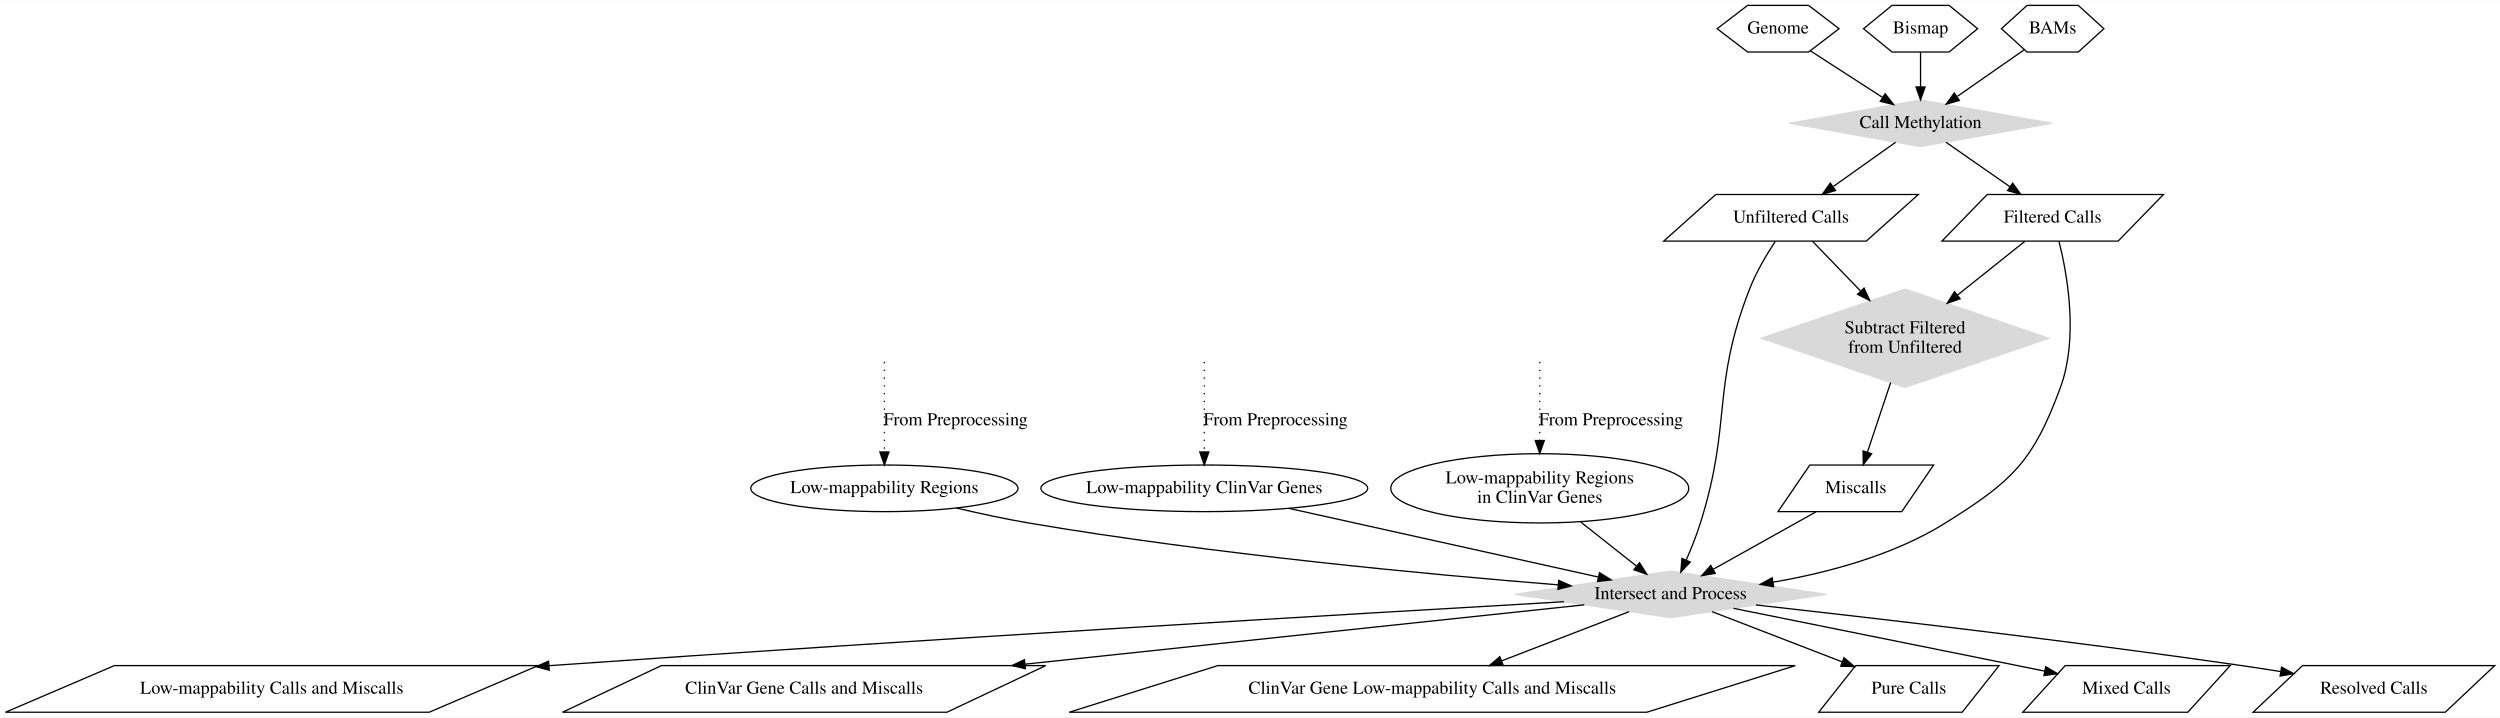
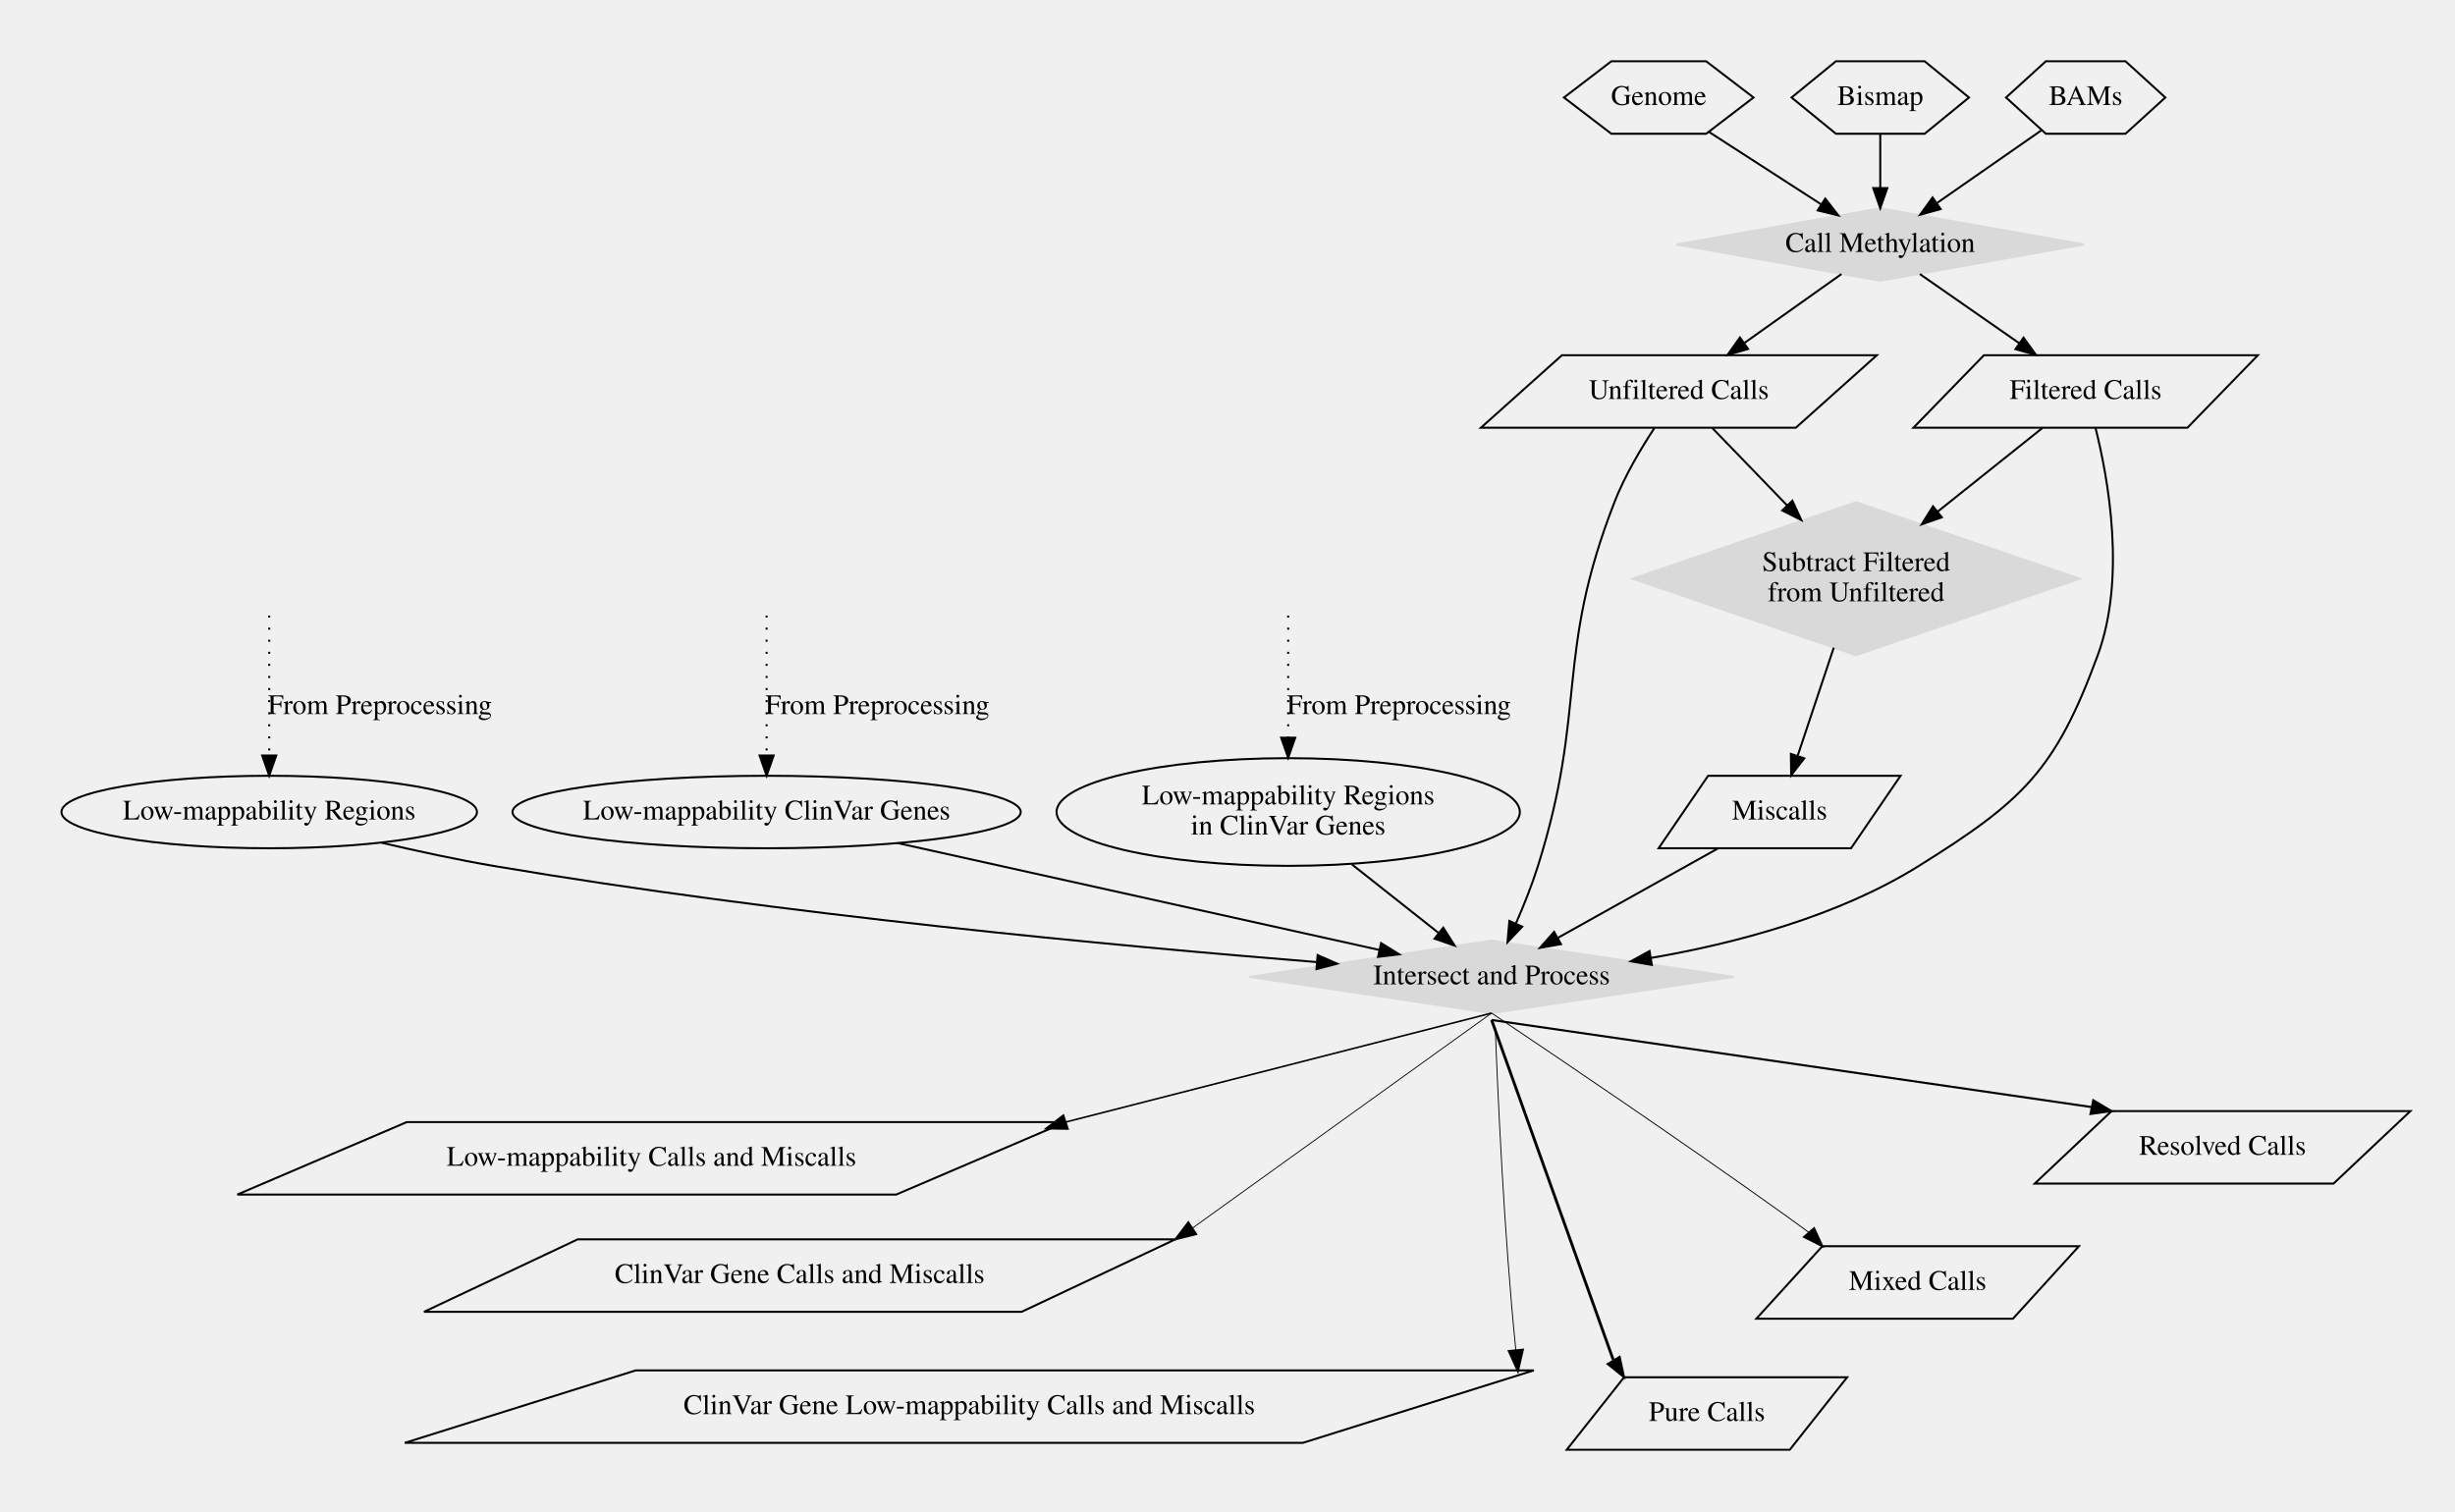
- <svg xmlns="http://www.w3.org/2000/svg" width="1930pt" height="554pt" viewBox="0.00 0.00 1930.22 553.74">
-   <g id="graph0" class="graph" transform="scale(1 1) rotate(0) translate(4 549.74)">
-     <polygon fill="white" stroke="transparent" points="-4,4 -4,-549.74 1926.22,-549.74 1926.22,4 -4,4" />
+ <svg xmlns="http://www.w3.org/2000/svg" width="1218.947pt" height="750.529pt" viewBox="0 0 1219.086 750.176" version="1.1" id="svg304">
+   <defs id="defs308" />
+   <g id="graph0" class="graph" transform="translate(-545.1466,575.9517)">
    <g id="node4" class="node">
-       <ellipse fill="none" stroke="black" cx="678.83" cy="-172.87" rx="103.18" ry="18" />
-       <text text-anchor="middle" x="678.83" y="-169.17" font-family="Times,serif" font-size="14.00">Low-mappability Regions</text>
+       <ellipse fill="none" stroke="#000000" cx="678.83" cy="-172.87" rx="103.18" ry="18" id="ellipse8" />
+       <text text-anchor="middle" x="678.83" y="-169.17" font-family="Times, serif" font-size="14px" id="text10">Low-mappability Regions</text>
    </g>
    <g id="edge1" class="edge">
-       <path fill="none" stroke="black" stroke-dasharray="1,5" d="M678.83,-270.45C678.83,-252.03 678.83,-222.63 678.83,-201.1" />
-       <polygon fill="black" stroke="black" points="682.33,-200.95 678.83,-190.95 675.33,-200.95 682.33,-200.95" />
-       <text text-anchor="middle" x="733.83" y="-221.54" font-family="Times,serif" font-size="14.00">From Preprocessing</text>
+       <path fill="none" stroke="#000000" stroke-dasharray="1, 5" d="m 678.83,-270.45 c 0,18.42 0,47.82 0,69.35" id="path15" />
+       <polygon fill="#000000" stroke="#000000" points="682.33,-200.95 678.83,-190.95 675.33,-200.95 " id="polygon17" />
+       <text text-anchor="middle" x="733.83" y="-221.54" font-family="Times, serif" font-size="14px" id="text19">From Preprocessing</text>
    </g>
    <g id="node5" class="node">
-       <ellipse fill="none" stroke="black" cx="925.83" cy="-172.87" rx="126.18" ry="18" />
-       <text text-anchor="middle" x="925.83" y="-169.17" font-family="Times,serif" font-size="14.00">Low-mappability ClinVar Genes</text>
+       <ellipse fill="none" stroke="#000000" cx="925.83" cy="-172.87" rx="126.18" ry="18" id="ellipse24" />
+       <text text-anchor="middle" x="925.83" y="-169.17" font-family="Times, serif" font-size="14px" id="text26">Low-mappability ClinVar Genes</text>
    </g>
    <g id="edge2" class="edge">
-       <path fill="none" stroke="black" stroke-dasharray="1,5" d="M925.83,-270.45C925.83,-252.03 925.83,-222.63 925.83,-201.1" />
-       <polygon fill="black" stroke="black" points="929.33,-200.95 925.83,-190.95 922.33,-200.95 929.33,-200.95" />
-       <text text-anchor="middle" x="980.83" y="-221.54" font-family="Times,serif" font-size="14.00">From Preprocessing</text>
+       <path fill="none" stroke="#000000" stroke-dasharray="1, 5" d="m 925.83,-270.45 c 0,18.42 0,47.82 0,69.35" id="path31" />
+       <polygon fill="#000000" stroke="#000000" points="929.33,-200.95 925.83,-190.95 922.33,-200.95 " id="polygon33" />
+       <text text-anchor="middle" x="980.83" y="-221.54" font-family="Times, serif" font-size="14px" id="text35">From Preprocessing</text>
    </g>
    <g id="node6" class="node">
-       <ellipse fill="none" stroke="black" cx="1184.83" cy="-172.87" rx="115.02" ry="26.74" />
-       <text text-anchor="middle" x="1184.83" y="-176.67" font-family="Times,serif" font-size="14.00">Low-mappability Regions </text>
-       <text text-anchor="middle" x="1184.83" y="-161.67" font-family="Times,serif" font-size="14.00">in ClinVar Genes</text>
+       <ellipse fill="none" stroke="#000000" cx="1184.83" cy="-172.87" rx="115.02" ry="26.74" id="ellipse40" />
+       <text text-anchor="middle" x="1184.83" y="-176.67" font-family="Times, serif" font-size="14px" id="text42">Low-mappability Regions</text>
+       <text text-anchor="middle" x="1184.83" y="-161.67" font-family="Times, serif" font-size="14px" id="text44">in ClinVar Genes</text>
    </g>
    <g id="edge3" class="edge">
-       <path fill="none" stroke="black" stroke-dasharray="1,5" d="M1184.83,-270.45C1184.83,-254.45 1184.83,-230.15 1184.83,-209.94" />
-       <polygon fill="black" stroke="black" points="1188.33,-209.8 1184.83,-199.8 1181.33,-209.8 1188.33,-209.8" />
-       <text text-anchor="middle" x="1239.83" y="-221.54" font-family="Times,serif" font-size="14.00">From Preprocessing</text>
+       <path fill="none" stroke="#000000" stroke-dasharray="1, 5" d="m 1184.83,-270.45 c 0,16 0,40.3 0,60.51" id="path49" />
+       <polygon fill="#000000" stroke="#000000" points="1188.33,-209.8 1184.83,-199.8 1181.33,-209.8 " id="polygon51" />
+       <text text-anchor="middle" x="1239.83" y="-221.54" font-family="Times, serif" font-size="14px" id="text53">From Preprocessing</text>
    </g>
    <g id="node15" class="node">
-       <polygon fill="#d9d9d9" stroke="#d9d9d9" points="1285.83,-109 1165.52,-91 1285.83,-73 1406.15,-91 1285.83,-109" />
-       <text text-anchor="middle" x="1285.83" y="-87.3" font-family="Times,serif" font-size="14.00">Intersect and Process</text>
+       <polygon fill="#d9d9d9" stroke="#d9d9d9" points="1406.15,-91 1285.83,-109 1165.52,-91 1285.83,-73 " id="polygon58" />
+       <text text-anchor="middle" x="1285.83" y="-87.3" font-family="Times, serif" font-size="14px" id="text60">Intersect and Process</text>
    </g>
    <g id="edge15" class="edge">
-       <path fill="none" stroke="black" d="M734.4,-157.67C752.33,-153.45 772.34,-149.13 790.83,-146 932.98,-121.92 1100,-106.29 1199.16,-98.33" />
-       <polygon fill="black" stroke="black" points="1199.44,-101.82 1209.13,-97.54 1198.88,-94.84 1199.44,-101.82" />
+       <path fill="none" stroke="#000000" d="m 734.4,-157.67 c 17.93,4.22 37.94,8.54 56.43,11.67 142.15,24.08 309.17,39.71 408.33,47.67" id="path65" />
+       <polygon fill="#000000" stroke="#000000" points="1199.44,-101.82 1209.13,-97.54 1198.88,-94.84 " id="polygon67" />
    </g>
    <g id="edge16" class="edge">
-       <path fill="none" stroke="black" d="M991.03,-157.41C1059.31,-142.26 1165.41,-118.72 1229.97,-104.39" />
-       <polygon fill="black" stroke="black" points="1230.96,-107.76 1239.97,-102.18 1229.44,-100.93 1230.96,-107.76" />
+       <path fill="none" stroke="#000000" d="m 991.03,-157.41 c 68.28,15.15 174.38,38.69 238.94,53.02" id="path72" />
+       <polygon fill="#000000" stroke="#000000" points="1230.96,-107.76 1239.97,-102.18 1229.44,-100.93 " id="polygon74" />
    </g>
    <g id="edge17" class="edge">
-       <path fill="none" stroke="black" d="M1216.51,-146.82C1230.28,-135.93 1246.22,-123.33 1259.34,-112.95" />
-       <polygon fill="black" stroke="black" points="1261.83,-115.45 1267.5,-106.5 1257.49,-109.96 1261.83,-115.45" />
+       <path fill="none" stroke="#000000" d="m 1216.51,-146.82 c 13.77,10.89 29.71,23.49 42.83,33.87" id="path79" />
+       <polygon fill="#000000" stroke="#000000" points="1261.83,-115.45 1267.5,-106.5 1257.49,-109.96 " id="polygon81" />
    </g>
    <g id="node7" class="node">
-       <polygon fill="none" stroke="black" points="1415.9,-527.74 1392.37,-545.74 1345.3,-545.74 1321.77,-527.74 1345.3,-509.74 1392.37,-509.74 1415.9,-527.74" />
-       <text text-anchor="middle" x="1368.83" y="-524.04" font-family="Times,serif" font-size="14.00">Genome</text>
+       <polygon fill="none" stroke="#000000" points="1321.77,-527.74 1345.3,-509.74 1392.37,-509.74 1415.9,-527.74 1392.37,-545.74 1345.3,-545.74 " id="polygon86" />
+       <text text-anchor="middle" x="1368.83" y="-524.04" font-family="Times, serif" font-size="14px" id="text88">Genome</text>
    </g>
    <g id="node10" class="node">
-       <polygon fill="#d9d9d9" stroke="#d9d9d9" points="1478.83,-472.74 1377.62,-454.74 1478.83,-436.74 1580.05,-454.74 1478.83,-472.74" />
-       <text text-anchor="middle" x="1478.83" y="-451.04" font-family="Times,serif" font-size="14.00">Call Methylation</text>
+       <polygon fill="#d9d9d9" stroke="#d9d9d9" points="1580.05,-454.74 1478.83,-472.74 1377.62,-454.74 1478.83,-436.74 " id="polygon93" />
+       <text text-anchor="middle" x="1478.83" y="-451.04" font-family="Times, serif" font-size="14px" id="text95">Call Methylation</text>
    </g>
    <g id="edge4" class="edge">
-       <path fill="none" stroke="black" d="M1393.8,-510.63C1410.31,-499.97 1432.04,-485.94 1449.4,-474.74" />
-       <polygon fill="black" stroke="black" points="1451.53,-477.53 1458.03,-469.17 1447.73,-471.65 1451.53,-477.53" />
+       <path fill="none" stroke="#000000" d="m 1393.8,-510.63 c 16.51,10.66 38.24,24.69 55.6,35.89" id="path100" />
+       <polygon fill="#000000" stroke="#000000" points="1451.53,-477.53 1458.03,-469.17 1447.73,-471.65 " id="polygon102" />
    </g>
    <g id="node8" class="node">
-       <polygon fill="none" stroke="black" points="1522.89,-527.74 1500.86,-545.74 1456.81,-545.74 1434.78,-527.74 1456.81,-509.74 1500.86,-509.74 1522.89,-527.74" />
-       <text text-anchor="middle" x="1478.83" y="-524.04" font-family="Times,serif" font-size="14.00">Bismap</text>
+       <polygon fill="none" stroke="#000000" points="1434.78,-527.74 1456.81,-509.74 1500.86,-509.74 1522.89,-527.74 1500.86,-545.74 1456.81,-545.74 " id="polygon107" />
+       <text text-anchor="middle" x="1478.83" y="-524.04" font-family="Times, serif" font-size="14px" id="text109">Bismap</text>
    </g>
    <g id="edge6" class="edge">
-       <path fill="none" stroke="black" d="M1478.83,-509.55C1478.83,-501.53 1478.83,-491.79 1478.83,-482.81" />
-       <polygon fill="black" stroke="black" points="1482.33,-482.77 1478.83,-472.77 1475.33,-482.77 1482.33,-482.77" />
+       <path fill="none" stroke="#000000" d="m 1478.83,-509.55 c 0,8.02 0,17.76 0,26.74" id="path114" />
+       <polygon fill="#000000" stroke="#000000" points="1482.33,-482.77 1478.83,-472.77 1475.33,-482.77 " id="polygon116" />
    </g>
    <g id="node9" class="node">
-       <polygon fill="none" stroke="black" points="1620.39,-527.74 1600.61,-545.74 1561.06,-545.74 1541.28,-527.74 1561.06,-509.74 1600.61,-509.74 1620.39,-527.74" />
-       <text text-anchor="middle" x="1580.83" y="-524.04" font-family="Times,serif" font-size="14.00">BAMs</text>
+       <polygon fill="none" stroke="#000000" points="1541.28,-527.74 1561.06,-509.74 1600.61,-509.74 1620.39,-527.74 1600.61,-545.74 1561.06,-545.74 " id="polygon121" />
+       <text text-anchor="middle" x="1580.83" y="-524.04" font-family="Times, serif" font-size="14px" id="text123">BAMs</text>
    </g>
    <g id="edge5" class="edge">
-       <path fill="none" stroke="black" d="M1558.95,-511.51C1543.84,-500.99 1523.6,-486.9 1507.24,-475.51" />
-       <polygon fill="black" stroke="black" points="1508.82,-472.34 1498.61,-469.5 1504.82,-478.09 1508.82,-472.34" />
+       <path fill="none" stroke="#000000" d="m 1558.95,-511.51 c -15.11,10.52 -35.35,24.61 -51.71,36" id="path128" />
+       <polygon fill="#000000" stroke="#000000" points="1508.82,-472.34 1498.61,-469.5 1504.82,-478.09 " id="polygon130" />
    </g>
    <g id="node11" class="node">
-       <polygon fill="none" stroke="black" points="1477.14,-399.74 1320.76,-399.74 1280.53,-363.74 1436.91,-363.74 1477.14,-399.74" />
-       <text text-anchor="middle" x="1378.83" y="-378.04" font-family="Times,serif" font-size="14.00">Unfiltered Calls</text>
+       <polygon fill="none" stroke="#000000" points="1436.91,-363.74 1477.14,-399.74 1320.76,-399.74 1280.53,-363.74 " id="polygon135" />
+       <text text-anchor="middle" x="1378.83" y="-378.04" font-family="Times, serif" font-size="14px" id="text137">Unfiltered Calls</text>
    </g>
    <g id="edge7" class="edge">
-       <path fill="none" stroke="black" d="M1459.55,-440.05C1445.95,-430.39 1427.4,-417.22 1411.51,-405.94" />
-       <polygon fill="black" stroke="black" points="1413.19,-402.84 1403.01,-399.9 1409.14,-408.55 1413.19,-402.84" />
+       <path fill="none" stroke="#000000" d="m 1459.55,-440.05 c -13.6,9.66 -32.15,22.83 -48.04,34.11" id="path142" />
+       <polygon fill="#000000" stroke="#000000" points="1413.19,-402.84 1403.01,-399.9 1409.14,-408.55 " id="polygon144" />
    </g>
    <g id="node12" class="node">
-       <polygon fill="none" stroke="black" points="1666.36,-399.74 1530.31,-399.74 1495.31,-363.74 1631.36,-363.74 1666.36,-399.74" />
-       <text text-anchor="middle" x="1580.83" y="-378.04" font-family="Times,serif" font-size="14.00">Filtered Calls</text>
+       <polygon fill="none" stroke="#000000" points="1631.36,-363.74 1666.36,-399.74 1530.31,-399.74 1495.31,-363.74 " id="polygon149" />
+       <text text-anchor="middle" x="1580.83" y="-378.04" font-family="Times, serif" font-size="14px" id="text151">Filtered Calls</text>
    </g>
    <g id="edge8" class="edge">
-       <path fill="none" stroke="black" d="M1498.5,-440.05C1512.5,-430.31 1531.65,-416.98 1547.95,-405.63" />
-       <polygon fill="black" stroke="black" points="1549.97,-408.49 1556.18,-399.9 1545.97,-402.75 1549.97,-408.49" />
+       <path fill="none" stroke="#000000" d="m 1498.5,-440.05 c 14,9.74 33.15,23.07 49.45,34.42" id="path156" />
+       <polygon fill="#000000" stroke="#000000" points="1549.97,-408.49 1556.18,-399.9 1545.97,-402.75 " id="polygon158" />
    </g>
    <g id="node13" class="node">
-       <polygon fill="#d9d9d9" stroke="#d9d9d9" points="1466.83,-326.74 1355.83,-288.74 1466.83,-250.74 1577.83,-288.74 1466.83,-326.74" />
-       <text text-anchor="middle" x="1466.83" y="-292.54" font-family="Times,serif" font-size="14.00">Subtract Filtered </text>
-       <text text-anchor="middle" x="1466.83" y="-277.54" font-family="Times,serif" font-size="14.00">from Unfiltered</text>
+       <polygon fill="#d9d9d9" stroke="#d9d9d9" points="1577.83,-288.74 1466.83,-326.74 1355.83,-288.74 1466.83,-250.74 " id="polygon163" />
+       <text text-anchor="middle" x="1466.83" y="-292.54" font-family="Times, serif" font-size="14px" id="text165">Subtract Filtered</text>
+       <text text-anchor="middle" x="1466.83" y="-277.54" font-family="Times, serif" font-size="14px" id="text167">from Unfiltered</text>
    </g>
    <g id="edge9" class="edge">
-       <path fill="none" stroke="black" d="M1395.39,-363.62C1405.89,-352.76 1419.86,-338.31 1432.67,-325.07" />
-       <polygon fill="black" stroke="black" points="1435.2,-327.49 1439.63,-317.87 1430.17,-322.62 1435.2,-327.49" />
+       <path fill="none" stroke="#000000" d="m 1395.39,-363.62 c 10.5,10.86 24.47,25.31 37.28,38.55" id="path172" />
+       <polygon fill="#000000" stroke="#000000" points="1435.2,-327.49 1439.63,-317.87 1430.17,-322.62 " id="polygon174" />
    </g>
    <g id="edge12" class="edge">
-       <path fill="none" stroke="black" d="M1366.63,-363.49C1359.89,-353.24 1351.89,-339.74 1346.83,-326.74 1317.07,-250.24 1333.48,-224.3 1308.83,-146 1305.86,-136.54 1301.82,-126.46 1297.95,-117.61" />
-       <polygon fill="black" stroke="black" points="1301.03,-115.91 1293.73,-108.23 1294.65,-118.78 1301.03,-115.91" />
+       <path fill="none" stroke="#000000" d="m 1366.63,-363.49 c -6.74,10.25 -14.74,23.75 -19.8,36.75 -29.76,76.5 -13.35,102.44 -38,180.74 -2.97,9.46 -7.01,19.54 -10.88,28.39" id="path179" />
+       <polygon fill="#000000" stroke="#000000" points="1301.03,-115.91 1293.73,-108.23 1294.65,-118.78 " id="polygon181" />
    </g>
    <g id="edge10" class="edge">
-       <path fill="none" stroke="black" d="M1559.39,-363.62C1544.74,-351.93 1524.86,-336.06 1507.29,-322.03" />
-       <polygon fill="black" stroke="black" points="1509.4,-319.24 1499.4,-315.74 1505.03,-324.71 1509.4,-319.24" />
+       <path fill="none" stroke="#000000" d="m 1559.39,-363.62 c -14.65,11.69 -34.53,27.56 -52.1,41.59" id="path186" />
+       <polygon fill="#000000" stroke="#000000" points="1509.4,-319.24 1499.4,-315.74 1505.03,-324.71 " id="polygon188" />
    </g>
    <g id="edge13" class="edge">
-       <path fill="none" stroke="black" d="M1585.71,-363.69C1592.1,-338.22 1600.94,-289.12 1586.83,-250.74 1565.76,-193.4 1549.66,-178.34 1497.83,-146 1457.86,-121.05 1406.85,-107.6 1364.88,-100.37" />
-       <polygon fill="black" stroke="black" points="1365.4,-96.91 1354.97,-98.74 1364.27,-103.82 1365.4,-96.91" />
+       <path fill="none" stroke="#000000" d="m 1585.71,-363.69 c 6.39,25.47 15.23,74.57 1.12,112.95 -21.07,57.34 -37.17,72.4 -89,104.74 -39.97,24.95 -90.98,38.4 -132.95,45.63" id="path193" />
+       <polygon fill="#000000" stroke="#000000" points="1365.4,-96.91 1354.97,-98.74 1364.27,-103.82 " id="polygon195" />
    </g>
    <g id="node14" class="node">
-       <polygon fill="none" stroke="black" points="1488.91,-190.87 1393.35,-190.87 1368.76,-154.87 1464.32,-154.87 1488.91,-190.87" />
-       <text text-anchor="middle" x="1428.83" y="-169.17" font-family="Times,serif" font-size="14.00">Miscalls</text>
+       <polygon fill="none" stroke="#000000" points="1464.32,-154.87 1488.91,-190.87 1393.35,-190.87 1368.76,-154.87 " id="polygon200" />
+       <text text-anchor="middle" x="1428.83" y="-169.17" font-family="Times, serif" font-size="14px" id="text202">Miscalls</text>
    </g>
    <g id="edge11" class="edge">
-       <path fill="none" stroke="black" d="M1455.74,-254.5C1450.06,-237.48 1443.24,-217.03 1437.88,-200.98" />
-       <polygon fill="black" stroke="black" points="1441.09,-199.53 1434.6,-191.15 1434.45,-201.74 1441.09,-199.53" />
+       <path fill="none" stroke="#000000" d="m 1455.74,-254.5 c -5.68,17.02 -12.5,37.47 -17.86,53.52" id="path207" />
+       <polygon fill="#000000" stroke="#000000" points="1441.09,-199.53 1434.6,-191.15 1434.45,-201.74 " id="polygon209" />
    </g>
    <g id="edge14" class="edge">
-       <path fill="none" stroke="black" d="M1398.16,-154.74C1374.83,-141.71 1342.78,-123.81 1318.89,-110.46" />
-       <polygon fill="black" stroke="black" points="1320.28,-107.23 1309.84,-105.41 1316.87,-113.34 1320.28,-107.23" />
+       <path fill="none" stroke="#000000" d="m 1398.16,-154.74 c -23.33,13.03 -55.38,30.93 -79.27,44.28" id="path214" />
+       <polygon fill="#000000" stroke="#000000" points="1320.28,-107.23 1309.84,-105.41 1316.87,-113.34 " id="polygon216" />
    </g>
-     <g id="node16" class="node">
-       <polygon fill="none" stroke="black" points="411.5,-36 84.33,-36 0.17,0 327.34,0 411.5,-36" />
-       <text text-anchor="middle" x="205.83" y="-14.3" font-family="Times,serif" font-size="14.00">Low-mappability Calls and Miscalls</text>
+     <g id="node16" class="node" transform="translate(662.8174,17.12706)">
+       <polygon fill="none" stroke="#000000" points="0.17,0 327.34,0 411.5,-36 84.33,-36 " id="polygon221" />
+       <text text-anchor="middle" x="205.83" y="-14.3" font-family="Times, serif" font-size="14px" id="text223">Low-mappability Calls and Miscalls</text>
    </g>
-     <g id="edge18" class="edge">
-       <path fill="none" stroke="black" d="M1203.51,-85.32C1049.7,-76.46 708.26,-56.33 420.83,-36 420.49,-35.98 420.15,-35.95 419.81,-35.93" />
-       <polygon fill="black" stroke="black" points="420.04,-32.43 409.81,-35.21 419.54,-39.42 420.04,-32.43" />
+     <g id="edge18" class="edge" transform="matrix(-0.03017678,-1.036726,0.9998957,-0.02401303,1346.469,528.8686)">
+       <path fill="none" stroke="#000000" d="m 574.765,-41.483 c -30.458,0.26 -98.046,1.296 -154.754,5.54 -0.067,9.87e-4 -0.134,0.012 -0.201,0.013" id="path228" style="stroke-width:0.444" />
+       <polygon fill="#000000" stroke="#000000" points="420.04,-32.43 409.81,-35.21 419.54,-39.42 " id="polygon230" />
    </g>
-     <g id="node17" class="node">
-       <polygon fill="none" stroke="black" points="803.39,-36 506.62,-36 430.28,0 727.05,0 803.39,-36" />
-       <text text-anchor="middle" x="616.83" y="-14.3" font-family="Times,serif" font-size="14.00">ClinVar Gene Calls and Miscalls</text>
+     <g id="node17" class="node" transform="translate(325.4142,75.35908)">
+       <polygon fill="none" stroke="#000000" points="430.28,0 727.05,0 803.39,-36 506.62,-36 " id="polygon235" />
+       <text text-anchor="middle" x="616.83" y="-14.3" font-family="Times, serif" font-size="14px" id="text237">ClinVar Gene Calls and Miscalls</text>
    </g>
-     <g id="edge19" class="edge">
-       <path fill="none" stroke="black" d="M1219.24,-82.93C1119.43,-72.34 927.78,-52 787.35,-37.1" />
-       <polygon fill="black" stroke="black" points="787.65,-33.61 777.33,-36.03 786.91,-40.57 787.65,-33.61" />
+     <g id="edge19" class="edge" transform="rotate(-27.26835,1108.472,-722.8546)">
+       <path fill="none" stroke="#000000" d="M 968.384,-63.96 C 926.547,-57.753 846.214,-45.833 787.35,-37.1" id="path242" style="stroke-width:0.428" />
+       <polygon fill="#000000" stroke="#000000" points="777.33,-36.03 786.91,-40.57 787.65,-33.61 " id="polygon244" />
    </g>
-     <g id="node18" class="node">
-       <polygon fill="none" stroke="black" points="1382.16,-36 936.22,-36 821.51,0 1267.45,0 1382.16,-36" />
-       <text text-anchor="middle" x="1101.83" y="-14.3" font-family="Times,serif" font-size="14.00">ClinVar Gene Low-mappability Calls and Miscalls</text>
+     <g id="node18" class="node" transform="translate(-75.35908,140.4419)">
+       <polygon fill="none" stroke="#000000" points="936.22,-36 821.51,0 1267.45,0 1382.16,-36 " id="polygon249" />
+       <text text-anchor="middle" x="1101.83" y="-14.3" font-family="Times, serif" font-size="14px" id="text251">ClinVar Gene Low-mappability Calls and Miscalls</text>
    </g>
-     <g id="edge20" class="edge">
-       <path fill="none" stroke="black" d="M1253.78,-77.63C1226.72,-67.19 1187.41,-52.02 1155.55,-39.73" />
-       <polygon fill="black" stroke="black" points="1156.51,-36.35 1145.92,-36.01 1153.99,-42.88 1156.51,-36.35" />
+     <g id="node19" class="node" transform="translate(-77.07179,143.8673)">
+       <polygon fill="none" stroke="#000000" points="1539.46,-36 1428.7,-36 1400.21,0 1510.97,0 " id="polygon263" />
+       <text text-anchor="middle" x="1469.83" y="-14.3" font-family="Times, serif" font-size="14px" id="text265">Pure Calls</text>
    </g>
-     <g id="node19" class="node">
-       <polygon fill="none" stroke="black" points="1539.46,-36 1428.7,-36 1400.21,0 1510.97,0 1539.46,-36" />
-       <text text-anchor="middle" x="1469.83" y="-14.3" font-family="Times,serif" font-size="14.00">Pure Calls</text>
+     <g id="edge21" class="edge" transform="matrix(0.7930974,0.5975641,-0.6090948,0.7780834,197.7993,-717.9246)">
+       <path fill="none" stroke="#000000" d="m 1265.44,-138.588 c 42.075,27.449 103.596,67.611 152.65,99.618" id="path270" style="stroke-width:1.423" />
+       <polygon fill="#000000" stroke="#000000" points="1427.79,-35.22 1417.21,-35.56 1419.73,-42.09 " id="polygon272" />
    </g>
-     <g id="edge21" class="edge">
-       <path fill="none" stroke="black" d="M1317.89,-77.63C1345.51,-66.98 1385.89,-51.39 1418.09,-38.97" />
-       <polygon fill="black" stroke="black" points="1419.73,-42.09 1427.79,-35.22 1417.21,-35.56 1419.73,-42.09" />
+     <g id="node20" class="node" transform="translate(-140.4419,78.78449)">
+       <polygon fill="none" stroke="#000000" points="1717.93,-36 1590.52,-36 1557.74,0 1685.15,0 " id="polygon277" />
+       <text text-anchor="middle" x="1637.83" y="-14.3" font-family="Times, serif" font-size="14px" id="text279">Mixed Calls</text>
    </g>
-     <g id="node20" class="node">
-       <polygon fill="none" stroke="black" points="1717.93,-36 1590.52,-36 1557.74,0 1685.15,0 1717.93,-36" />
-       <text text-anchor="middle" x="1637.83" y="-14.3" font-family="Times,serif" font-size="14.00">Mixed Calls</text>
+     <g id="edge22" class="edge" transform="rotate(150.3849,1322.819,-91.4428)">
+       <path fill="none" stroke="#000000" d="m 1364.09,-89.197 c 54.833,14.962 150.231,40.988 210.63,57.467" id="path284" style="stroke-width:0.801" />
+       <polygon fill="#000000" stroke="#000000" points="1575.48,-35.15 1584.59,-29.74 1574.09,-28.29 " id="polygon286" />
    </g>
-     <g id="edge22" class="edge">
-       <path fill="none" stroke="black" d="M1334.41,-80.2C1396.97,-67.58 1505.81,-45.63 1574.72,-31.73" />
-       <polygon fill="black" stroke="black" points="1575.48,-35.15 1584.59,-29.74 1574.09,-28.29 1575.48,-35.15" />
+     <g id="edge22-2" class="edge" transform="translate(9.11,5.41)">
+       <path fill="none" stroke="#000000" d="m 1276.72,-74.986 c 77.579,11.262 212.547,30.851 298,43.256" id="path284-9" style="stroke-width:1.052" />
+       <polygon fill="#000000" stroke="#000000" points="1574.09,-28.29 1575.48,-35.15 1584.59,-29.74 " id="polygon286-9" />
    </g>
-     <g id="node21" class="node">
-       <polygon fill="none" stroke="black" points="1922.11,-36 1773.73,-36 1735.56,0 1883.94,0 1922.11,-36" />
-       <text text-anchor="middle" x="1828.83" y="-14.3" font-family="Times,serif" font-size="14.00">Resolved Calls</text>
+     <g id="node21" class="node" transform="translate(-180.03,11.67)">
+       <polygon fill="none" stroke="#000000" points="1773.73,-36 1735.56,0 1883.94,0 1922.11,-36 " id="polygon291" />
+       <text text-anchor="middle" x="1828.83" y="-14.3" font-family="Times, serif" font-size="14px" id="text293">Resolved Calls</text>
    </g>
-     <g id="edge23" class="edge">
-       <path fill="none" stroke="black" d="M1351.7,-82.84C1438.01,-73.24 1594,-55.19 1726.83,-36 1736.56,-34.59 1746.8,-33.01 1756.87,-31.39" />
-       <polygon fill="black" stroke="black" points="1757.56,-34.83 1766.87,-29.77 1756.44,-27.92 1757.56,-34.83" />
+     <g id="edge23" class="edge" transform="matrix(0.7679186,0.5684266,-0.6007379,0.7266154,75.38184,-939.9201)">
+       <path fill="none" stroke="#000000" d="m 1556.853,-24.823 c 42.711,-2.033 119.849,-5.38 185.247,-6.451 4.79,-0.076 9.824,-0.112 14.77,-0.116" id="path298" style="stroke-width:0.478" />
+       <polygon fill="#000000" stroke="#000000" points="1766.87,-29.77 1756.44,-27.92 1757.56,-34.83 " id="polygon300" />
    </g>
  </g>
</svg>
